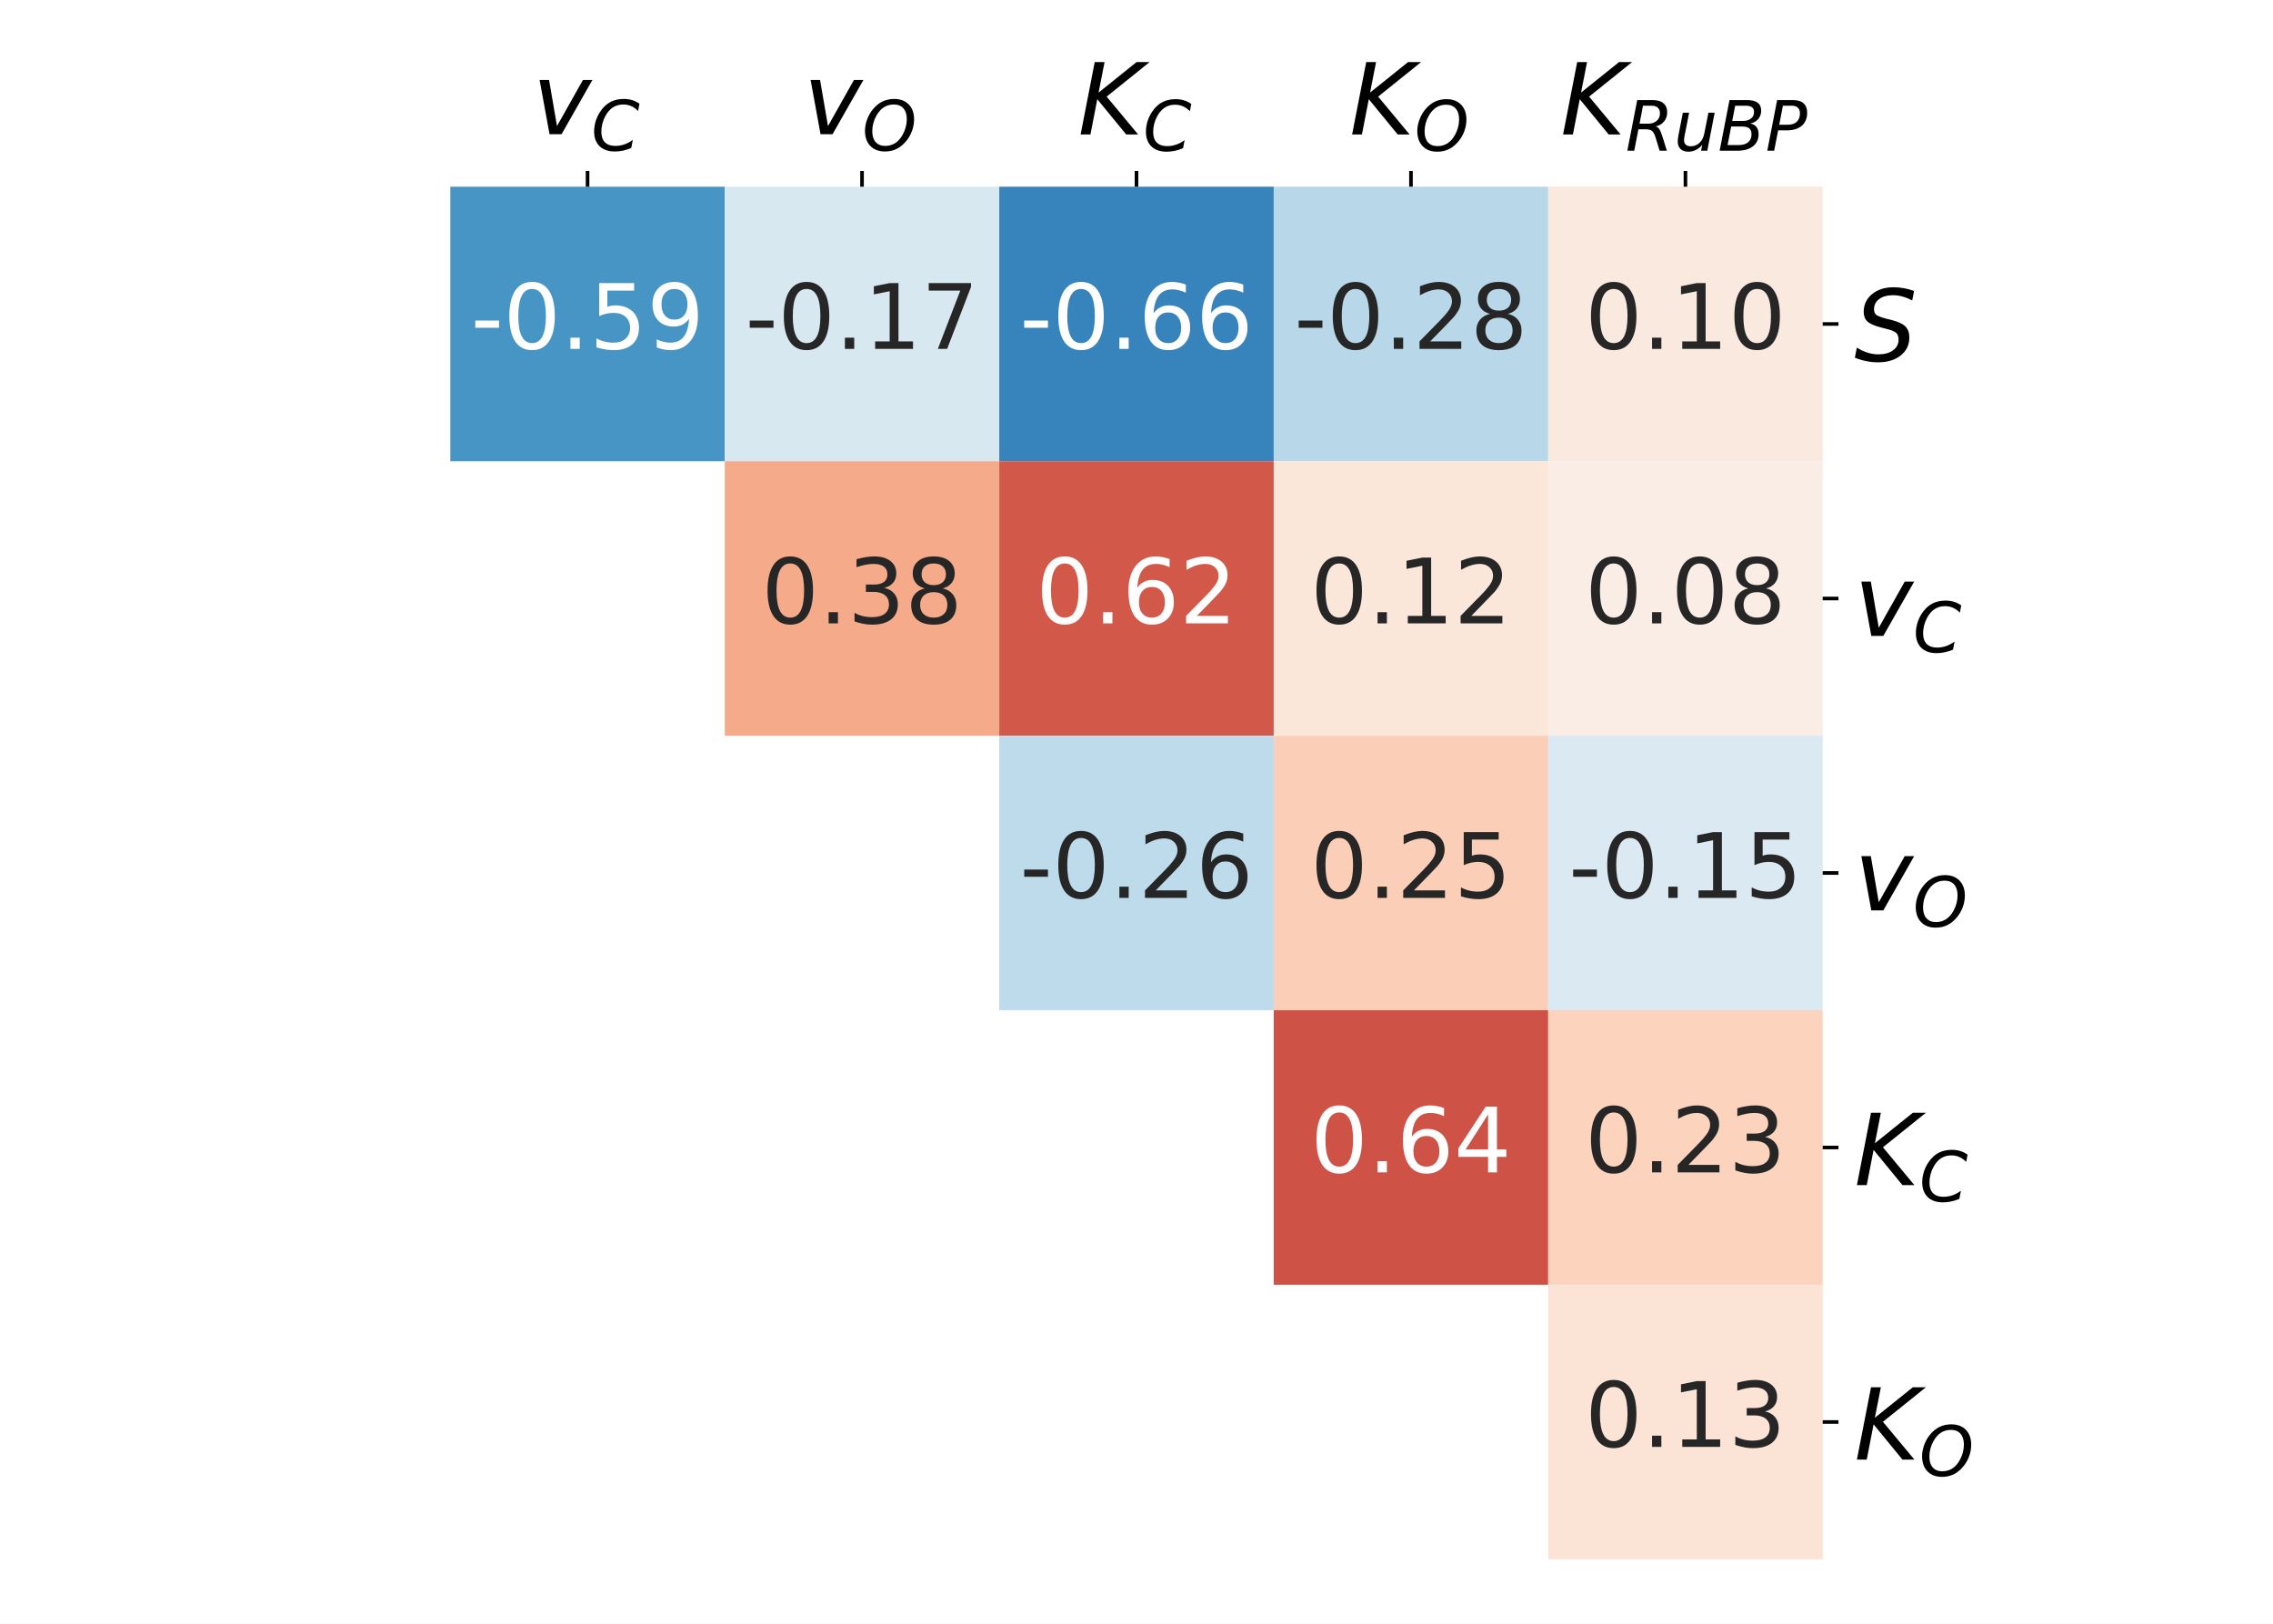
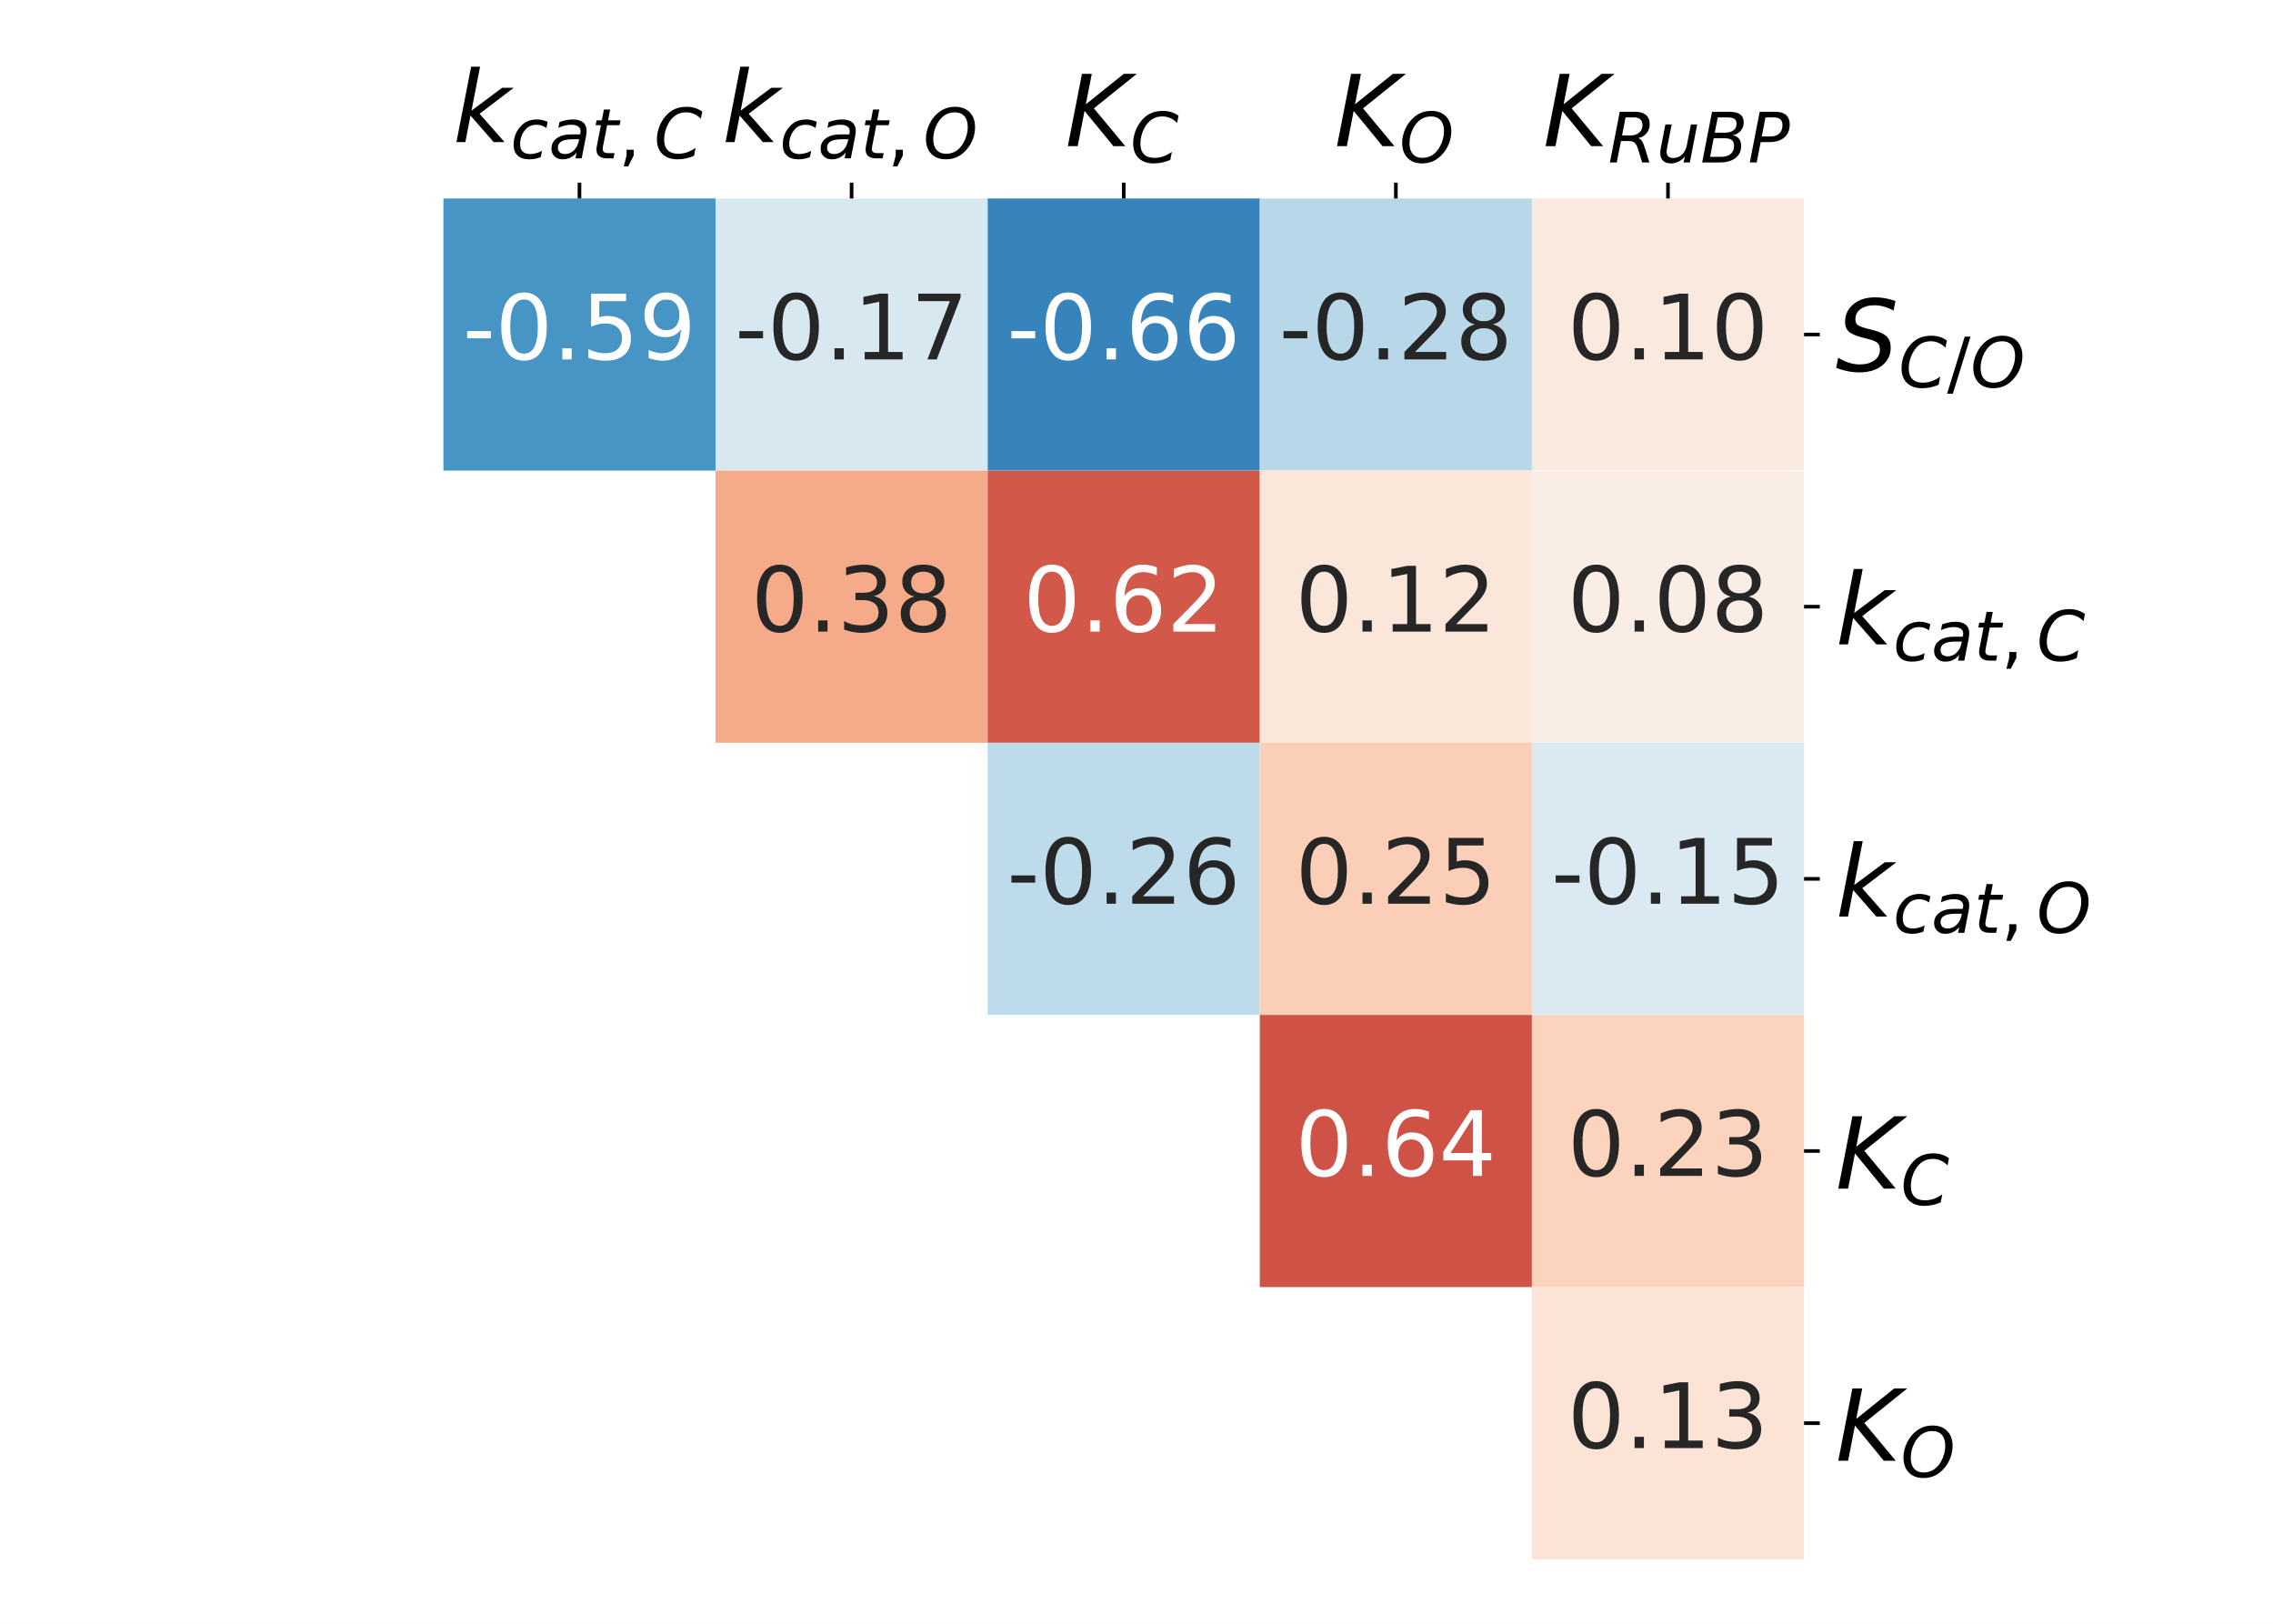
<svg xmlns="http://www.w3.org/2000/svg" xmlns:xlink="http://www.w3.org/1999/xlink" height="360pt" version="1.1" viewBox="0 0 504 360" width="504pt">
  <defs>
    <style type="text/css">
*{stroke-linecap:butt;stroke-linejoin:round;}
  </style>
  </defs>
  <g id="figure_1">
    <g id="patch_1">
      <path d="M 0 360  L 504 360  L 504 0  L 0 0  z " style="fill:#ffffff;" />
    </g>
    <g id="axes_1">
      <g id="patch_2">
-         <path d="M 99.85 345.7  L 404.15 345.7  L 404.15 41.4  L 99.85 41.4  z " style="fill:#ffffff;" />
+         <path d="M 98.319 345.7  L 400.019 345.7  L 400.019 44  L 98.319 44  z " style="fill:#ffffff;" />
      </g>
      <g id="QuadMesh_1">
-         <path clip-path="url(#p24f3925b82)" d="M 99.85 41.4  L 160.71 41.4  L 160.71 102.26  L 99.85 102.26  L 99.85 41.4  " style="fill:#4695c4;" />
-         <path clip-path="url(#p24f3925b82)" d="M 160.71 41.4  L 221.57 41.4  L 221.57 102.26  L 160.71 102.26  L 160.71 41.4  " style="fill:#d7e8f1;" />
-         <path clip-path="url(#p24f3925b82)" d="M 221.57 41.4  L 282.43 41.4  L 282.43 102.26  L 221.57 102.26  L 221.57 41.4  " style="fill:#3783bb;" />
-         <path clip-path="url(#p24f3925b82)" d="M 282.43 41.4  L 343.29 41.4  L 343.29 102.26  L 282.43 102.26  L 282.43 41.4  " style="fill:#b8d8e9;" />
-         <path clip-path="url(#p24f3925b82)" d="M 343.29 41.4  L 404.15 41.4  L 404.15 102.26  L 343.29 102.26  L 343.29 41.4  " style="fill:#fae9df;" />
-         <path clip-path="url(#p24f3925b82)" d="M 99.85 102.26  L 160.71 102.26  L 160.71 163.12  L 99.85 163.12  L 99.85 102.26  " style="fill:none;" />
-         <path clip-path="url(#p24f3925b82)" d="M 160.71 102.26  L 221.57 102.26  L 221.57 163.12  L 160.71 163.12  L 160.71 102.26  " style="fill:#f5aa89;" />
-         <path clip-path="url(#p24f3925b82)" d="M 221.57 102.26  L 282.43 102.26  L 282.43 163.12  L 221.57 163.12  L 221.57 102.26  " style="fill:#d25849;" />
-         <path clip-path="url(#p24f3925b82)" d="M 282.43 102.26  L 343.29 102.26  L 343.29 163.12  L 282.43 163.12  L 282.43 102.26  " style="fill:#fbe6da;" />
-         <path clip-path="url(#p24f3925b82)" d="M 343.29 102.26  L 404.15 102.26  L 404.15 163.12  L 343.29 163.12  L 343.29 102.26  " style="fill:#f9ede5;" />
-         <path clip-path="url(#p24f3925b82)" d="M 99.85 163.12  L 160.71 163.12  L 160.71 223.98  L 99.85 223.98  L 99.85 163.12  " style="fill:none;" />
-         <path clip-path="url(#p24f3925b82)" d="M 160.71 163.12  L 221.57 163.12  L 221.57 223.98  L 160.71 223.98  L 160.71 163.12  " style="fill:none;" />
-         <path clip-path="url(#p24f3925b82)" d="M 221.57 163.12  L 282.43 163.12  L 282.43 223.98  L 221.57 223.98  L 221.57 163.12  " style="fill:#bddbea;" />
-         <path clip-path="url(#p24f3925b82)" d="M 282.43 163.12  L 343.29 163.12  L 343.29 223.98  L 282.43 223.98  L 282.43 163.12  " style="fill:#fbceb7;" />
-         <path clip-path="url(#p24f3925b82)" d="M 343.29 163.12  L 404.15 163.12  L 404.15 223.98  L 343.29 223.98  L 343.29 163.12  " style="fill:#dae9f2;" />
-         <path clip-path="url(#p24f3925b82)" d="M 99.85 223.98  L 160.71 223.98  L 160.71 284.84  L 99.85 284.84  L 99.85 223.98  " style="fill:none;" />
-         <path clip-path="url(#p24f3925b82)" d="M 160.71 223.98  L 221.57 223.98  L 221.57 284.84  L 160.71 284.84  L 160.71 223.98  " style="fill:none;" />
-         <path clip-path="url(#p24f3925b82)" d="M 221.57 223.98  L 282.43 223.98  L 282.43 284.84  L 221.57 284.84  L 221.57 223.98  " style="fill:none;" />
-         <path clip-path="url(#p24f3925b82)" d="M 282.43 223.98  L 343.29 223.98  L 343.29 284.84  L 282.43 284.84  L 282.43 223.98  " style="fill:#cf5246;" />
-         <path clip-path="url(#p24f3925b82)" d="M 343.29 223.98  L 404.15 223.98  L 404.15 284.84  L 343.29 284.84  L 343.29 223.98  " style="fill:#fcd3bc;" />
-         <path clip-path="url(#p24f3925b82)" d="M 99.85 284.84  L 160.71 284.84  L 160.71 345.7  L 99.85 345.7  L 99.85 284.84  " style="fill:none;" />
-         <path clip-path="url(#p24f3925b82)" d="M 160.71 284.84  L 221.57 284.84  L 221.57 345.7  L 160.71 345.7  L 160.71 284.84  " style="fill:none;" />
-         <path clip-path="url(#p24f3925b82)" d="M 221.57 284.84  L 282.43 284.84  L 282.43 345.7  L 221.57 345.7  L 221.57 284.84  " style="fill:none;" />
-         <path clip-path="url(#p24f3925b82)" d="M 282.43 284.84  L 343.29 284.84  L 343.29 345.7  L 282.43 345.7  L 282.43 284.84  " style="fill:none;" />
-         <path clip-path="url(#p24f3925b82)" d="M 343.29 284.84  L 404.15 284.84  L 404.15 345.7  L 343.29 345.7  L 343.29 284.84  " style="fill:#fbe4d6;" />
+         <path clip-path="url(#pfd638d1e6e)" d="M 98.319 44  L 158.659 44  L 158.659 104.34  L 98.319 104.34  L 98.319 44  " style="fill:#4695c4;" />
+         <path clip-path="url(#pfd638d1e6e)" d="M 158.659 44  L 218.999 44  L 218.999 104.34  L 158.659 104.34  L 158.659 44  " style="fill:#d7e8f1;" />
+         <path clip-path="url(#pfd638d1e6e)" d="M 218.999 44  L 279.339 44  L 279.339 104.34  L 218.999 104.34  L 218.999 44  " style="fill:#3783bb;" />
+         <path clip-path="url(#pfd638d1e6e)" d="M 279.339 44  L 339.679 44  L 339.679 104.34  L 279.339 104.34  L 279.339 44  " style="fill:#b8d8e9;" />
+         <path clip-path="url(#pfd638d1e6e)" d="M 339.679 44  L 400.019 44  L 400.019 104.34  L 339.679 104.34  L 339.679 44  " style="fill:#fae9df;" />
+         <path clip-path="url(#pfd638d1e6e)" d="M 98.319 104.34  L 158.659 104.34  L 158.659 164.68  L 98.319 164.68  L 98.319 104.34  " style="fill:none;" />
+         <path clip-path="url(#pfd638d1e6e)" d="M 158.659 104.34  L 218.999 104.34  L 218.999 164.68  L 158.659 164.68  L 158.659 104.34  " style="fill:#f5aa89;" />
+         <path clip-path="url(#pfd638d1e6e)" d="M 218.999 104.34  L 279.339 104.34  L 279.339 164.68  L 218.999 164.68  L 218.999 104.34  " style="fill:#d25849;" />
+         <path clip-path="url(#pfd638d1e6e)" d="M 279.339 104.34  L 339.679 104.34  L 339.679 164.68  L 279.339 164.68  L 279.339 104.34  " style="fill:#fbe6da;" />
+         <path clip-path="url(#pfd638d1e6e)" d="M 339.679 104.34  L 400.019 104.34  L 400.019 164.68  L 339.679 164.68  L 339.679 104.34  " style="fill:#f9ede5;" />
+         <path clip-path="url(#pfd638d1e6e)" d="M 98.319 164.68  L 158.659 164.68  L 158.659 225.02  L 98.319 225.02  L 98.319 164.68  " style="fill:none;" />
+         <path clip-path="url(#pfd638d1e6e)" d="M 158.659 164.68  L 218.999 164.68  L 218.999 225.02  L 158.659 225.02  L 158.659 164.68  " style="fill:none;" />
+         <path clip-path="url(#pfd638d1e6e)" d="M 218.999 164.68  L 279.339 164.68  L 279.339 225.02  L 218.999 225.02  L 218.999 164.68  " style="fill:#bddbea;" />
+         <path clip-path="url(#pfd638d1e6e)" d="M 279.339 164.68  L 339.679 164.68  L 339.679 225.02  L 279.339 225.02  L 279.339 164.68  " style="fill:#fbceb7;" />
+         <path clip-path="url(#pfd638d1e6e)" d="M 339.679 164.68  L 400.019 164.68  L 400.019 225.02  L 339.679 225.02  L 339.679 164.68  " style="fill:#dae9f2;" />
+         <path clip-path="url(#pfd638d1e6e)" d="M 98.319 225.02  L 158.659 225.02  L 158.659 285.36  L 98.319 285.36  L 98.319 225.02  " style="fill:none;" />
+         <path clip-path="url(#pfd638d1e6e)" d="M 158.659 225.02  L 218.999 225.02  L 218.999 285.36  L 158.659 285.36  L 158.659 225.02  " style="fill:none;" />
+         <path clip-path="url(#pfd638d1e6e)" d="M 218.999 225.02  L 279.339 225.02  L 279.339 285.36  L 218.999 285.36  L 218.999 225.02  " style="fill:none;" />
+         <path clip-path="url(#pfd638d1e6e)" d="M 279.339 225.02  L 339.679 225.02  L 339.679 285.36  L 279.339 285.36  L 279.339 225.02  " style="fill:#cf5246;" />
+         <path clip-path="url(#pfd638d1e6e)" d="M 339.679 225.02  L 400.019 225.02  L 400.019 285.36  L 339.679 285.36  L 339.679 225.02  " style="fill:#fcd3bc;" />
+         <path clip-path="url(#pfd638d1e6e)" d="M 98.319 285.36  L 158.659 285.36  L 158.659 345.7  L 98.319 345.7  L 98.319 285.36  " style="fill:none;" />
+         <path clip-path="url(#pfd638d1e6e)" d="M 158.659 285.36  L 218.999 285.36  L 218.999 345.7  L 158.659 345.7  L 158.659 285.36  " style="fill:none;" />
+         <path clip-path="url(#pfd638d1e6e)" d="M 218.999 285.36  L 279.339 285.36  L 279.339 345.7  L 218.999 345.7  L 218.999 285.36  " style="fill:none;" />
+         <path clip-path="url(#pfd638d1e6e)" d="M 279.339 285.36  L 339.679 285.36  L 339.679 345.7  L 279.339 345.7  L 279.339 285.36  " style="fill:none;" />
+         <path clip-path="url(#pfd638d1e6e)" d="M 339.679 285.36  L 400.019 285.36  L 400.019 345.7  L 339.679 345.7  L 339.679 285.36  " style="fill:#fbe4d6;" />
      </g>
      <g id="matplotlib.axis_1">
        <g id="xtick_1">
          <g id="line2d_1">
            <defs>
-               <path d="M 0 0  L 0 -3.5  " id="mec71450790" style="stroke:#000000;stroke-width:0.8;" />
-             </defs>
-             <g>
-               <use style="stroke:#000000;stroke-width:0.8;" x="130.28" xlink:href="#mec71450790" y="41.4" />
+               <path d="M 0 0  L 0 -3.5  " id="m52f8e747b7" style="stroke:#000000;stroke-width:0.8;" />
+             </defs>
+             <g>
+               <use style="stroke:#000000;stroke-width:0.8;" x="128.489" xlink:href="#m52f8e747b7" y="44" />
            </g>
          </g>
          <g id="text_1">
            <defs>
-               <path d="M 7.172 54.688  L 16.703 54.688  L 24.703 8.203  L 50.875 54.688  L 60.406 54.688  L 29.297 0  L 17.188 0  z " id="DejaVuSans-Oblique-76" />
+               <path d="M 18.312 75.984  L 27.297 75.984  L 18.703 31.688  L 49.516 54.688  L 61.188 54.688  L 26.812 28.516  L 51.906 0  L 41.016 0  L 17.672 26.703  L 12.5 0  L 3.516 0  z " id="DejaVuSans-Oblique-6b" />
+               <path d="M 53.609 52.594  L 51.812 43.703  Q 48.578 46.047 44.938 47.219  Q 41.312 48.391 37.406 48.391  Q 33.109 48.391 29.219 46.875  Q 25.344 45.359 22.703 42.578  Q 18.5 38.328 16.203 32.609  Q 13.922 26.906 13.922 20.797  Q 13.922 13.422 17.609 9.812  Q 21.297 6.203 28.812 6.203  Q 32.516 6.203 36.688 7.328  Q 40.875 8.453 45.406 10.688  L 43.703 1.812  Q 39.797 0.203 35.672 -0.609  Q 31.547 -1.422 27.203 -1.422  Q 16.312 -1.422 10.453 4.016  Q 4.594 9.469 4.594 19.578  Q 4.594 28.078 7.641 35.234  Q 10.688 42.391 16.703 48.094  Q 20.797 52 26.312 54  Q 31.844 56 38.375 56  Q 42.188 56 45.938 55.141  Q 49.703 54.297 53.609 52.594  z " id="DejaVuSans-Oblique-63" />
+               <path d="M 53.719 31.203  L 47.609 0  L 38.625 0  L 40.281 8.297  Q 36.328 3.422 31.266 1  Q 26.219 -1.422 20.016 -1.422  Q 13.031 -1.422 8.562 2.844  Q 4.109 7.125 4.109 13.812  Q 4.109 23.391 11.75 28.953  Q 19.391 34.516 32.812 34.516  L 45.312 34.516  L 45.797 36.922  Q 45.906 37.312 45.953 37.766  Q 46 38.234 46 39.203  Q 46 43.562 42.453 45.969  Q 38.922 48.391 32.516 48.391  Q 28.125 48.391 23.5 47.266  Q 18.891 46.141 14.016 43.891  L 15.578 52.203  Q 20.656 54.109 25.516 55.047  Q 30.375 56 34.906 56  Q 44.578 56 49.625 51.797  Q 54.688 47.609 54.688 39.594  Q 54.688 37.984 54.438 35.812  Q 54.203 33.641 53.719 31.203  z M 44 27.484  L 35.016 27.484  Q 23.969 27.484 18.672 24.531  Q 13.375 21.578 13.375 15.375  Q 13.375 11.078 16.078 8.641  Q 18.797 6.203 23.578 6.203  Q 30.906 6.203 36.375 11.453  Q 41.844 16.703 43.609 25.484  z " id="DejaVuSans-Oblique-61" />
+               <path d="M 42.281 54.688  L 40.922 47.703  L 23 47.703  L 17.188 18.016  Q 16.891 16.359 16.75 15.234  Q 16.609 14.109 16.609 13.484  Q 16.609 10.359 18.484 8.938  Q 20.359 7.516 24.516 7.516  L 33.594 7.516  L 32.078 0  L 23.484 0  Q 15.484 0 11.547 3.125  Q 7.625 6.25 7.625 12.594  Q 7.625 13.719 7.766 15.062  Q 7.906 16.406 8.203 18.016  L 14.016 47.703  L 6.391 47.703  L 7.812 54.688  L 15.281 54.688  L 18.312 70.219  L 27.297 70.219  L 24.312 54.688  z " id="DejaVuSans-Oblique-74" />
+               <path d="M 11.719 12.406  L 22.016 12.406  L 22.016 4  L 14.016 -11.625  L 7.719 -11.625  L 11.719 4  z " id="DejaVuSans-2c" />
              <path d="M 69.484 67.281  L 67.484 56.891  Q 62.797 61.625 57.547 63.922  Q 52.297 66.219 46.188 66.219  Q 37.844 66.219 31.516 62.203  Q 25.203 58.203 20.609 50  Q 17.672 44.734 16.125 38.844  Q 14.594 32.953 14.594 27  Q 14.594 17.047 19.75 11.812  Q 24.906 6.594 34.719 6.594  Q 41.5 6.594 47.75 8.766  Q 54 10.938 59.906 15.281  L 57.625 3.609  Q 51.812 1.125 45.875 -0.141  Q 39.938 -1.422 33.984 -1.422  Q 19.969 -1.422 12.078 6.188  Q 4.203 13.812 4.203 27.391  Q 4.203 36.078 7.203 44.469  Q 10.203 52.875 15.828 59.812  Q 21.781 67.188 29.422 70.703  Q 37.062 74.219 47.219 74.219  Q 53.469 74.219 59.062 72.484  Q 64.656 70.75 69.484 67.281  z " id="DejaVuSans-Oblique-43" />
            </defs>
-             <g transform="translate(118.07 29.82469)scale(0.22 -0.22)">
-               <use transform="translate(0 0.3125)" xlink:href="#DejaVuSans-Oblique-76" />
-               <use transform="translate(59.17969 -16.09375)scale(0.7)" xlink:href="#DejaVuSans-Oblique-43" />
+             <g transform="translate(100.4388 31.5)scale(0.22 -0.22)">
+               <use transform="translate(0 0.015625)" xlink:href="#DejaVuSans-Oblique-6b" />
+               <use transform="translate(57.91016 -16.39062)scale(0.7)" xlink:href="#DejaVuSans-Oblique-63" />
+               <use transform="translate(96.39648 -16.39062)scale(0.7)" xlink:href="#DejaVuSans-Oblique-61" />
+               <use transform="translate(139.292 -16.39062)scale(0.7)" xlink:href="#DejaVuSans-Oblique-74" />
+               <use transform="translate(166.7383 -16.39062)scale(0.7)" xlink:href="#DejaVuSans-2c" />
+               <use transform="translate(202.627 -16.39062)scale(0.7)" xlink:href="#DejaVuSans-Oblique-43" />
            </g>
          </g>
        </g>
        <g id="xtick_2">
          <g id="line2d_2">
            <g>
-               <use style="stroke:#000000;stroke-width:0.8;" x="191.14" xlink:href="#mec71450790" y="41.4" />
+               <use style="stroke:#000000;stroke-width:0.8;" x="188.829" xlink:href="#m52f8e747b7" y="44" />
            </g>
          </g>
          <g id="text_2">
            <defs>
              <path d="M 45.609 66.219  Q 37.5 66.219 31.297 62.281  Q 25.094 58.344 20.516 50.297  Q 17.578 45.172 16.031 39.406  Q 14.5 33.641 14.5 27.781  Q 14.5 17.625 19.359 12.109  Q 24.219 6.594 33.109 6.594  Q 41.109 6.594 47.375 10.562  Q 53.656 14.547 58.109 22.406  Q 61.078 27.688 62.641 33.469  Q 64.203 39.266 64.203 45.016  Q 64.203 55.125 59.312 60.672  Q 54.438 66.219 45.609 66.219  z M 32.812 -1.422  Q 19.391 -1.422 11.688 6.531  Q 4 14.5 4 28.328  Q 4 36.234 7 44.484  Q 10.016 52.734 15.281 59.188  Q 21.484 66.75 29.094 70.484  Q 36.719 74.219 45.906 74.219  Q 59.281 74.219 66.984 66.328  Q 74.703 58.453 74.703 44.828  Q 74.703 36.422 71.766 28.312  Q 68.844 20.219 63.375 13.625  Q 57.125 6 49.578 2.281  Q 42.047 -1.422 32.812 -1.422  z " id="DejaVuSans-Oblique-4f" />
            </defs>
-             <g transform="translate(178.16 29.82469)scale(0.22 -0.22)">
-               <use transform="translate(0 0.3125)" xlink:href="#DejaVuSans-Oblique-76" />
-               <use transform="translate(59.17969 -16.09375)scale(0.7)" xlink:href="#DejaVuSans-Oblique-4f" />
+             <g transform="translate(160.1188 31.5)scale(0.22 -0.22)">
+               <use transform="translate(0 0.015625)" xlink:href="#DejaVuSans-Oblique-6b" />
+               <use transform="translate(57.91016 -16.39062)scale(0.7)" xlink:href="#DejaVuSans-Oblique-63" />
+               <use transform="translate(96.39648 -16.39062)scale(0.7)" xlink:href="#DejaVuSans-Oblique-61" />
+               <use transform="translate(139.292 -16.39062)scale(0.7)" xlink:href="#DejaVuSans-Oblique-74" />
+               <use transform="translate(166.7383 -16.39062)scale(0.7)" xlink:href="#DejaVuSans-2c" />
+               <use transform="translate(202.627 -16.39062)scale(0.7)" xlink:href="#DejaVuSans-Oblique-4f" />
            </g>
          </g>
        </g>
        <g id="xtick_3">
          <g id="line2d_3">
            <g>
-               <use style="stroke:#000000;stroke-width:0.8;" x="252" xlink:href="#mec71450790" y="41.4" />
+               <use style="stroke:#000000;stroke-width:0.8;" x="249.169" xlink:href="#m52f8e747b7" y="44" />
            </g>
          </g>
          <g id="text_3">
            <defs>
              <path d="M 16.891 72.906  L 26.812 72.906  L 20.797 42.188  L 59.078 72.906  L 72.219 72.906  L 28.906 38.094  L 60.594 0  L 48.578 0  L 19.484 35.5  L 12.594 0  L 2.688 0  z " id="DejaVuSans-Oblique-4b" />
            </defs>
-             <g transform="translate(239.02 29.82469)scale(0.22 -0.22)">
+             <g transform="translate(236.1888 32.42469)scale(0.22 -0.22)">
              <use transform="translate(0 0.09375)" xlink:href="#DejaVuSans-Oblique-4b" />
              <use transform="translate(65.57617 -16.3125)scale(0.7)" xlink:href="#DejaVuSans-Oblique-43" />
            </g>
          </g>
        </g>
        <g id="xtick_4">
          <g id="line2d_4">
            <g>
-               <use style="stroke:#000000;stroke-width:0.8;" x="312.86" xlink:href="#mec71450790" y="41.4" />
+               <use style="stroke:#000000;stroke-width:0.8;" x="309.509" xlink:href="#m52f8e747b7" y="44" />
            </g>
          </g>
          <g id="text_4">
-             <g transform="translate(299.22 29.82469)scale(0.22 -0.22)">
+             <g transform="translate(295.8688 32.42469)scale(0.22 -0.22)">
              <use transform="translate(0 0.09375)" xlink:href="#DejaVuSans-Oblique-4b" />
              <use transform="translate(65.57617 -16.3125)scale(0.7)" xlink:href="#DejaVuSans-Oblique-4f" />
            </g>
          </g>
        </g>
        <g id="xtick_5">
          <g id="line2d_5">
            <g>
-               <use style="stroke:#000000;stroke-width:0.8;" x="373.72" xlink:href="#mec71450790" y="41.4" />
+               <use style="stroke:#000000;stroke-width:0.8;" x="369.849" xlink:href="#m52f8e747b7" y="44" />
            </g>
          </g>
          <g id="text_5">
            <defs>
              <path d="M 25.203 64.797  L 20.219 38.922  L 32.906 38.922  Q 40.375 38.922 44.984 43.047  Q 49.609 47.172 49.609 53.812  Q 49.609 59.125 46.5 61.953  Q 43.406 64.797 37.594 64.797  z M 43.312 35.016  Q 46.438 34.281 48.516 31.391  Q 50.594 28.516 53.328 19.922  L 59.516 0  L 49.125 0  L 43.406 18.703  Q 41.219 25.922 38.328 28.359  Q 35.453 30.812 29.5 30.812  L 18.609 30.812  L 12.594 0  L 2.688 0  L 16.891 72.906  L 39.109 72.906  Q 49.219 72.906 54.609 68.328  Q 60.016 63.766 60.016 55.172  Q 60.016 47.562 55.422 41.984  Q 50.828 36.422 43.312 35.016  z " id="DejaVuSans-Oblique-52" />
              <path d="M 6.688 21.688  L 13.094 54.688  L 22.125 54.688  L 15.719 22.016  Q 15.234 19.625 15.016 17.922  Q 14.797 16.219 14.797 15.094  Q 14.797 10.938 17.328 8.656  Q 19.875 6.391 24.516 6.391  Q 31.734 6.391 37 11.266  Q 42.281 16.156 43.891 24.422  L 49.906 54.688  L 58.891 54.688  L 48.297 0  L 39.312 0  L 41.109 8.594  Q 37.312 3.812 32.062 1.188  Q 26.812 -1.422 20.906 -1.422  Q 13.719 -1.422 9.719 2.516  Q 5.719 6.453 5.719 13.484  Q 5.719 14.938 5.953 17.141  Q 6.203 19.344 6.688 21.688  z " id="DejaVuSans-Oblique-75" />
              <path d="M 16.891 72.906  L 42.094 72.906  Q 52.344 72.906 57.422 69.094  Q 62.5 65.281 62.5 57.625  Q 62.5 50.594 58.125 45.484  Q 53.766 40.375 46.688 39.312  Q 52.734 37.938 55.766 34.078  Q 58.797 30.219 58.797 23.781  Q 58.797 12.797 50.656 6.391  Q 42.531 0 28.422 0  L 2.688 0  z M 19.281 34.812  L 14.109 8.109  L 29.984 8.109  Q 38.922 8.109 43.75 12.203  Q 48.578 16.312 48.578 23.781  Q 48.578 29.547 45.375 32.172  Q 42.188 34.812 35.109 34.812  z M 25.094 64.797  L 20.797 42.828  L 35.5 42.828  Q 43.359 42.828 47.781 46.234  Q 52.203 49.656 52.203 55.719  Q 52.203 60.453 49.219 62.625  Q 46.234 64.797 39.703 64.797  z " id="DejaVuSans-Oblique-42" />
              <path d="M 16.891 72.906  L 39.703 72.906  Q 49.656 72.906 54.875 68.266  Q 60.109 63.625 60.109 54.688  Q 60.109 42.672 52.391 35.984  Q 44.672 29.297 30.719 29.297  L 18.312 29.297  L 12.594 0  L 2.688 0  z M 25.203 64.797  L 19.922 37.406  L 32.328 37.406  Q 40.719 37.406 45.203 41.703  Q 49.703 46 49.703 54  Q 49.703 59.125 46.656 61.953  Q 43.609 64.797 38.094 64.797  z " id="DejaVuSans-Oblique-50" />
            </defs>
-             <g transform="translate(346 29.82469)scale(0.22 -0.22)">
+             <g transform="translate(342.1288 32.42469)scale(0.22 -0.22)">
              <use transform="translate(0 0.09375)" xlink:href="#DejaVuSans-Oblique-4b" />
              <use transform="translate(65.57617 -16.3125)scale(0.7)" xlink:href="#DejaVuSans-Oblique-52" />
              <use transform="translate(114.2139 -16.3125)scale(0.7)" xlink:href="#DejaVuSans-Oblique-75" />
              <use transform="translate(158.5791 -16.3125)scale(0.7)" xlink:href="#DejaVuSans-Oblique-42" />
              <use transform="translate(206.6016 -16.3125)scale(0.7)" xlink:href="#DejaVuSans-Oblique-50" />
            </g>
          </g>
        </g>
      </g>
      <g id="matplotlib.axis_2">
        <g id="ytick_1">
          <g id="line2d_6">
            <defs>
-               <path d="M 0 0  L 3.5 0  " id="ma6acbb2c06" style="stroke:#000000;stroke-width:0.8;" />
-             </defs>
-             <g>
-               <use style="stroke:#000000;stroke-width:0.8;" x="404.15" xlink:href="#ma6acbb2c06" y="71.83" />
+               <path d="M 0 0  L 3.5 0  " id="m36fd13c6ee" style="stroke:#000000;stroke-width:0.8;" />
+             </defs>
+             <g>
+               <use style="stroke:#000000;stroke-width:0.8;" x="400.019" xlink:href="#m36fd13c6ee" y="74.17" />
            </g>
          </g>
          <g id="text_6">
            <defs>
              <path d="M 60.297 70.516  L 58.406 60.891  Q 53.469 63.531 48.609 64.875  Q 43.75 66.219 39.203 66.219  Q 30.375 66.219 25.141 62.359  Q 19.922 58.5 19.922 52.094  Q 19.922 48.578 21.844 46.703  Q 23.781 44.828 31.781 42.672  L 37.703 41.219  Q 47.703 38.625 51.609 34.641  Q 55.516 30.672 55.516 23.484  Q 55.516 12.453 46.844 5.516  Q 38.188 -1.422 24.031 -1.422  Q 18.219 -1.422 12.359 -0.266  Q 6.5 0.875 0.594 3.219  L 2.594 13.375  Q 8.016 10.016 13.453 8.297  Q 18.891 6.594 24.312 6.594  Q 33.547 6.594 39.109 10.688  Q 44.672 14.797 44.672 21.391  Q 44.672 25.781 42.453 28.047  Q 40.234 30.328 32.906 32.172  L 27 33.688  Q 16.891 36.328 13.203 39.766  Q 9.516 43.219 9.516 49.422  Q 9.516 60.297 17.891 67.25  Q 26.266 74.219 39.703 74.219  Q 44.922 74.219 50.047 73.281  Q 55.172 72.359 60.297 70.516  z " id="DejaVuSans-Oblique-53" />
-             </defs>
-             <g transform="translate(411.15 80.18828)scale(0.22 -0.22)">
+               <path d="M 25.391 72.906  L 33.688 72.906  L 8.297 -9.281  L 0 -9.281  z " id="DejaVuSans-2f" />
+             </defs>
+             <g transform="translate(407.0188 82.42)scale(0.22 -0.22)">
              <use transform="translate(0 0.78125)" xlink:href="#DejaVuSans-Oblique-53" />
+               <use transform="translate(63.47656 -15.625)scale(0.7)" xlink:href="#DejaVuSans-Oblique-43" />
+               <use transform="translate(112.3535 -15.625)scale(0.7)" xlink:href="#DejaVuSans-2f" />
+               <use transform="translate(135.9375 -15.625)scale(0.7)" xlink:href="#DejaVuSans-Oblique-4f" />
            </g>
          </g>
        </g>
        <g id="ytick_2">
          <g id="line2d_7">
            <g>
-               <use style="stroke:#000000;stroke-width:0.8;" x="404.15" xlink:href="#ma6acbb2c06" y="132.69" />
+               <use style="stroke:#000000;stroke-width:0.8;" x="400.019" xlink:href="#m36fd13c6ee" y="134.51" />
            </g>
          </g>
          <g id="text_7">
-             <g transform="translate(411.15 141.0483)scale(0.22 -0.22)">
-               <use transform="translate(0 0.3125)" xlink:href="#DejaVuSans-Oblique-76" />
-               <use transform="translate(59.17969 -16.09375)scale(0.7)" xlink:href="#DejaVuSans-Oblique-43" />
+             <g transform="translate(407.0188 142.87)scale(0.22 -0.22)">
+               <use transform="translate(0 0.015625)" xlink:href="#DejaVuSans-Oblique-6b" />
+               <use transform="translate(57.91016 -16.39062)scale(0.7)" xlink:href="#DejaVuSans-Oblique-63" />
+               <use transform="translate(96.39648 -16.39062)scale(0.7)" xlink:href="#DejaVuSans-Oblique-61" />
+               <use transform="translate(139.292 -16.39062)scale(0.7)" xlink:href="#DejaVuSans-Oblique-74" />
+               <use transform="translate(166.7383 -16.39062)scale(0.7)" xlink:href="#DejaVuSans-2c" />
+               <use transform="translate(202.627 -16.39062)scale(0.7)" xlink:href="#DejaVuSans-Oblique-43" />
            </g>
          </g>
        </g>
        <g id="ytick_3">
          <g id="line2d_8">
            <g>
-               <use style="stroke:#000000;stroke-width:0.8;" x="404.15" xlink:href="#ma6acbb2c06" y="193.55" />
+               <use style="stroke:#000000;stroke-width:0.8;" x="400.019" xlink:href="#m36fd13c6ee" y="194.85" />
            </g>
          </g>
          <g id="text_8">
-             <g transform="translate(411.15 201.9083)scale(0.22 -0.22)">
-               <use transform="translate(0 0.3125)" xlink:href="#DejaVuSans-Oblique-76" />
-               <use transform="translate(59.17969 -16.09375)scale(0.7)" xlink:href="#DejaVuSans-Oblique-4f" />
+             <g transform="translate(407.0188 203.21)scale(0.22 -0.22)">
+               <use transform="translate(0 0.015625)" xlink:href="#DejaVuSans-Oblique-6b" />
+               <use transform="translate(57.91016 -16.39062)scale(0.7)" xlink:href="#DejaVuSans-Oblique-63" />
+               <use transform="translate(96.39648 -16.39062)scale(0.7)" xlink:href="#DejaVuSans-Oblique-61" />
+               <use transform="translate(139.292 -16.39062)scale(0.7)" xlink:href="#DejaVuSans-Oblique-74" />
+               <use transform="translate(166.7383 -16.39062)scale(0.7)" xlink:href="#DejaVuSans-2c" />
+               <use transform="translate(202.627 -16.39062)scale(0.7)" xlink:href="#DejaVuSans-Oblique-4f" />
            </g>
          </g>
        </g>
        <g id="ytick_4">
          <g id="line2d_9">
            <g>
-               <use style="stroke:#000000;stroke-width:0.8;" x="404.15" xlink:href="#ma6acbb2c06" y="254.41" />
+               <use style="stroke:#000000;stroke-width:0.8;" x="400.019" xlink:href="#m36fd13c6ee" y="255.19" />
            </g>
          </g>
          <g id="text_9">
-             <g transform="translate(411.15 262.7683)scale(0.22 -0.22)">
+             <g transform="translate(407.0188 263.5483)scale(0.22 -0.22)">
              <use transform="translate(0 0.09375)" xlink:href="#DejaVuSans-Oblique-4b" />
              <use transform="translate(65.57617 -16.3125)scale(0.7)" xlink:href="#DejaVuSans-Oblique-43" />
            </g>
          </g>
        </g>
        <g id="ytick_5">
          <g id="line2d_10">
            <g>
-               <use style="stroke:#000000;stroke-width:0.8;" x="404.15" xlink:href="#ma6acbb2c06" y="315.27" />
+               <use style="stroke:#000000;stroke-width:0.8;" x="400.019" xlink:href="#m36fd13c6ee" y="315.53" />
            </g>
          </g>
          <g id="text_10">
-             <g transform="translate(411.15 323.6283)scale(0.22 -0.22)">
+             <g transform="translate(407.0188 323.8883)scale(0.22 -0.22)">
              <use transform="translate(0 0.09375)" xlink:href="#DejaVuSans-Oblique-4b" />
              <use transform="translate(65.57617 -16.3125)scale(0.7)" xlink:href="#DejaVuSans-Oblique-4f" />
            </g>
          </g>
        </g>
      </g>
      <g id="text_11">
        <defs>
          <path d="M 4.891 31.391  L 31.203 31.391  L 31.203 23.391  L 4.891 23.391  z " id="DejaVuSans-2d" />
          <path d="M 31.781 66.406  Q 24.172 66.406 20.328 58.906  Q 16.5 51.422 16.5 36.375  Q 16.5 21.391 20.328 13.891  Q 24.172 6.391 31.781 6.391  Q 39.453 6.391 43.281 13.891  Q 47.125 21.391 47.125 36.375  Q 47.125 51.422 43.281 58.906  Q 39.453 66.406 31.781 66.406  z M 31.781 74.219  Q 44.047 74.219 50.516 64.516  Q 56.984 54.828 56.984 36.375  Q 56.984 17.969 50.516 8.266  Q 44.047 -1.422 31.781 -1.422  Q 19.531 -1.422 13.062 8.266  Q 6.594 17.969 6.594 36.375  Q 6.594 54.828 13.062 64.516  Q 19.531 74.219 31.781 74.219  z " id="DejaVuSans-30" />
          <path d="M 10.688 12.406  L 21 12.406  L 21 0  L 10.688 0  z " id="DejaVuSans-2e" />
          <path d="M 10.797 72.906  L 49.516 72.906  L 49.516 64.594  L 19.828 64.594  L 19.828 46.734  Q 21.969 47.469 24.109 47.828  Q 26.266 48.188 28.422 48.188  Q 40.625 48.188 47.75 41.5  Q 54.891 34.812 54.891 23.391  Q 54.891 11.625 47.562 5.094  Q 40.234 -1.422 26.906 -1.422  Q 22.312 -1.422 17.547 -0.641  Q 12.797 0.141 7.719 1.703  L 7.719 11.625  Q 12.109 9.234 16.797 8.062  Q 21.484 6.891 26.703 6.891  Q 35.156 6.891 40.078 11.328  Q 45.016 15.766 45.016 23.391  Q 45.016 31 40.078 35.438  Q 35.156 39.891 26.703 39.891  Q 22.75 39.891 18.812 39.016  Q 14.891 38.141 10.797 36.281  z " id="DejaVuSans-35" />
          <path d="M 10.984 1.516  L 10.984 10.5  Q 14.703 8.734 18.5 7.812  Q 22.312 6.891 25.984 6.891  Q 35.75 6.891 40.891 13.453  Q 46.047 20.016 46.781 33.406  Q 43.953 29.203 39.594 26.953  Q 35.25 24.703 29.984 24.703  Q 19.047 24.703 12.672 31.312  Q 6.297 37.938 6.297 49.422  Q 6.297 60.641 12.938 67.422  Q 19.578 74.219 30.609 74.219  Q 43.266 74.219 49.922 64.516  Q 56.594 54.828 56.594 36.375  Q 56.594 19.141 48.406 8.859  Q 40.234 -1.422 26.422 -1.422  Q 22.703 -1.422 18.891 -0.688  Q 15.094 0.047 10.984 1.516  z M 30.609 32.422  Q 37.25 32.422 41.125 36.953  Q 45.016 41.5 45.016 49.422  Q 45.016 57.281 41.125 61.844  Q 37.25 66.406 30.609 66.406  Q 23.969 66.406 20.094 61.844  Q 16.219 57.281 16.219 49.422  Q 16.219 41.5 20.094 36.953  Q 23.969 32.422 30.609 32.422  z " id="DejaVuSans-39" />
        </defs>
-         <g style="fill:#ffffff;" transform="translate(104.4066 77.34875)scale(0.2 -0.2)">
+         <g style="fill:#ffffff;" transform="translate(102.6154 79.68875)scale(0.2 -0.2)">
          <use xlink:href="#DejaVuSans-2d" />
          <use x="36.084" xlink:href="#DejaVuSans-30" />
          <use x="99.707" xlink:href="#DejaVuSans-2e" />
          <use x="131.494" xlink:href="#DejaVuSans-35" />
          <use x="195.117" xlink:href="#DejaVuSans-39" />
        </g>
      </g>
      <g id="text_12">
        <defs>
          <path d="M 12.406 8.297  L 28.516 8.297  L 28.516 63.922  L 10.984 60.406  L 10.984 69.391  L 28.422 72.906  L 38.281 72.906  L 38.281 8.297  L 54.391 8.297  L 54.391 0  L 12.406 0  z " id="DejaVuSans-31" />
          <path d="M 8.203 72.906  L 55.078 72.906  L 55.078 68.703  L 28.609 0  L 18.312 0  L 43.219 64.594  L 8.203 64.594  z " id="DejaVuSans-37" />
        </defs>
-         <g style="fill:#262626;" transform="translate(165.2666 77.34875)scale(0.2 -0.2)">
+         <g style="fill:#262626;" transform="translate(162.9554 79.68875)scale(0.2 -0.2)">
          <use xlink:href="#DejaVuSans-2d" />
          <use x="36.084" xlink:href="#DejaVuSans-30" />
          <use x="99.707" xlink:href="#DejaVuSans-2e" />
          <use x="131.494" xlink:href="#DejaVuSans-31" />
          <use x="195.117" xlink:href="#DejaVuSans-37" />
        </g>
      </g>
      <g id="text_13">
        <defs>
          <path d="M 33.016 40.375  Q 26.375 40.375 22.484 35.828  Q 18.609 31.297 18.609 23.391  Q 18.609 15.531 22.484 10.953  Q 26.375 6.391 33.016 6.391  Q 39.656 6.391 43.531 10.953  Q 47.406 15.531 47.406 23.391  Q 47.406 31.297 43.531 35.828  Q 39.656 40.375 33.016 40.375  z M 52.594 71.297  L 52.594 62.312  Q 48.875 64.062 45.094 64.984  Q 41.312 65.922 37.594 65.922  Q 27.828 65.922 22.672 59.328  Q 17.531 52.734 16.797 39.406  Q 19.672 43.656 24.016 45.922  Q 28.375 48.188 33.594 48.188  Q 44.578 48.188 50.953 41.516  Q 57.328 34.859 57.328 23.391  Q 57.328 12.156 50.688 5.359  Q 44.047 -1.422 33.016 -1.422  Q 20.359 -1.422 13.672 8.266  Q 6.984 17.969 6.984 36.375  Q 6.984 53.656 15.188 63.938  Q 23.391 74.219 37.203 74.219  Q 40.922 74.219 44.703 73.484  Q 48.484 72.75 52.594 71.297  z " id="DejaVuSans-36" />
        </defs>
-         <g style="fill:#ffffff;" transform="translate(226.1266 77.34875)scale(0.2 -0.2)">
+         <g style="fill:#ffffff;" transform="translate(223.2954 79.68875)scale(0.2 -0.2)">
          <use xlink:href="#DejaVuSans-2d" />
          <use x="36.084" xlink:href="#DejaVuSans-30" />
          <use x="99.707" xlink:href="#DejaVuSans-2e" />
          <use x="131.494" xlink:href="#DejaVuSans-36" />
          <use x="195.117" xlink:href="#DejaVuSans-36" />
        </g>
      </g>
      <g id="text_14">
        <defs>
          <path d="M 19.188 8.297  L 53.609 8.297  L 53.609 0  L 7.328 0  L 7.328 8.297  Q 12.938 14.109 22.625 23.891  Q 32.328 33.688 34.812 36.531  Q 39.547 41.844 41.422 45.531  Q 43.312 49.219 43.312 52.781  Q 43.312 58.594 39.234 62.25  Q 35.156 65.922 28.609 65.922  Q 23.969 65.922 18.812 64.312  Q 13.672 62.703 7.812 59.422  L 7.812 69.391  Q 13.766 71.781 18.938 73  Q 24.125 74.219 28.422 74.219  Q 39.75 74.219 46.484 68.547  Q 53.219 62.891 53.219 53.422  Q 53.219 48.922 51.531 44.891  Q 49.859 40.875 45.406 35.406  Q 44.188 33.984 37.641 27.219  Q 31.109 20.453 19.188 8.297  z " id="DejaVuSans-32" />
          <path d="M 31.781 34.625  Q 24.75 34.625 20.719 30.859  Q 16.703 27.094 16.703 20.516  Q 16.703 13.922 20.719 10.156  Q 24.75 6.391 31.781 6.391  Q 38.812 6.391 42.859 10.172  Q 46.922 13.969 46.922 20.516  Q 46.922 27.094 42.891 30.859  Q 38.875 34.625 31.781 34.625  z M 21.922 38.812  Q 15.578 40.375 12.031 44.719  Q 8.5 49.078 8.5 55.328  Q 8.5 64.062 14.719 69.141  Q 20.953 74.219 31.781 74.219  Q 42.672 74.219 48.875 69.141  Q 55.078 64.062 55.078 55.328  Q 55.078 49.078 51.531 44.719  Q 48 40.375 41.703 38.812  Q 48.828 37.156 52.797 32.312  Q 56.781 27.484 56.781 20.516  Q 56.781 9.906 50.312 4.234  Q 43.844 -1.422 31.781 -1.422  Q 19.734 -1.422 13.25 4.234  Q 6.781 9.906 6.781 20.516  Q 6.781 27.484 10.781 32.312  Q 14.797 37.156 21.922 38.812  z M 18.312 54.391  Q 18.312 48.734 21.844 45.562  Q 25.391 42.391 31.781 42.391  Q 38.141 42.391 41.719 45.562  Q 45.312 48.734 45.312 54.391  Q 45.312 60.062 41.719 63.234  Q 38.141 66.406 31.781 66.406  Q 25.391 66.406 21.844 63.234  Q 18.312 60.062 18.312 54.391  z " id="DejaVuSans-38" />
        </defs>
-         <g style="fill:#262626;" transform="translate(286.9866 77.34875)scale(0.2 -0.2)">
+         <g style="fill:#262626;" transform="translate(283.6354 79.68875)scale(0.2 -0.2)">
          <use xlink:href="#DejaVuSans-2d" />
          <use x="36.084" xlink:href="#DejaVuSans-30" />
          <use x="99.707" xlink:href="#DejaVuSans-2e" />
          <use x="131.494" xlink:href="#DejaVuSans-32" />
          <use x="195.117" xlink:href="#DejaVuSans-38" />
        </g>
      </g>
      <g id="text_15">
-         <g style="fill:#262626;" transform="translate(351.4544 77.34875)scale(0.2 -0.2)">
+         <g style="fill:#262626;" transform="translate(347.5832 79.68875)scale(0.2 -0.2)">
          <use xlink:href="#DejaVuSans-30" />
          <use x="63.623" xlink:href="#DejaVuSans-2e" />
          <use x="95.41" xlink:href="#DejaVuSans-31" />
          <use x="159.033" xlink:href="#DejaVuSans-30" />
        </g>
      </g>
      <g id="text_16">
        <defs>
          <path d="M 40.578 39.312  Q 47.656 37.797 51.625 33  Q 55.609 28.219 55.609 21.188  Q 55.609 10.406 48.188 4.484  Q 40.766 -1.422 27.094 -1.422  Q 22.516 -1.422 17.656 -0.516  Q 12.797 0.391 7.625 2.203  L 7.625 11.719  Q 11.719 9.328 16.594 8.109  Q 21.484 6.891 26.812 6.891  Q 36.078 6.891 40.938 10.547  Q 45.797 14.203 45.797 21.188  Q 45.797 27.641 41.281 31.266  Q 36.766 34.906 28.719 34.906  L 20.219 34.906  L 20.219 43.016  L 29.109 43.016  Q 36.375 43.016 40.234 45.922  Q 44.094 48.828 44.094 54.297  Q 44.094 59.906 40.109 62.906  Q 36.141 65.922 28.719 65.922  Q 24.656 65.922 20.016 65.031  Q 15.375 64.156 9.812 62.312  L 9.812 71.094  Q 15.438 72.656 20.344 73.438  Q 25.25 74.219 29.594 74.219  Q 40.828 74.219 47.359 69.109  Q 53.906 64.016 53.906 55.328  Q 53.906 49.266 50.438 45.094  Q 46.969 40.922 40.578 39.312  z " id="DejaVuSans-33" />
        </defs>
-         <g style="fill:#262626;" transform="translate(168.8744 138.2088)scale(0.2 -0.2)">
+         <g style="fill:#262626;" transform="translate(166.5632 140.0288)scale(0.2 -0.2)">
          <use xlink:href="#DejaVuSans-30" />
          <use x="63.623" xlink:href="#DejaVuSans-2e" />
          <use x="95.41" xlink:href="#DejaVuSans-33" />
          <use x="159.033" xlink:href="#DejaVuSans-38" />
        </g>
      </g>
      <g id="text_17">
-         <g style="fill:#ffffff;" transform="translate(229.7344 138.2088)scale(0.2 -0.2)">
+         <g style="fill:#ffffff;" transform="translate(226.9032 140.0288)scale(0.2 -0.2)">
          <use xlink:href="#DejaVuSans-30" />
          <use x="63.623" xlink:href="#DejaVuSans-2e" />
          <use x="95.41" xlink:href="#DejaVuSans-36" />
          <use x="159.033" xlink:href="#DejaVuSans-32" />
        </g>
      </g>
      <g id="text_18">
-         <g style="fill:#262626;" transform="translate(290.5944 138.2088)scale(0.2 -0.2)">
+         <g style="fill:#262626;" transform="translate(287.2432 140.0288)scale(0.2 -0.2)">
          <use xlink:href="#DejaVuSans-30" />
          <use x="63.623" xlink:href="#DejaVuSans-2e" />
          <use x="95.41" xlink:href="#DejaVuSans-31" />
          <use x="159.033" xlink:href="#DejaVuSans-32" />
        </g>
      </g>
      <g id="text_19">
-         <g style="fill:#262626;" transform="translate(351.4544 138.2088)scale(0.2 -0.2)">
+         <g style="fill:#262626;" transform="translate(347.5832 140.0288)scale(0.2 -0.2)">
          <use xlink:href="#DejaVuSans-30" />
          <use x="63.623" xlink:href="#DejaVuSans-2e" />
          <use x="95.41" xlink:href="#DejaVuSans-30" />
          <use x="159.033" xlink:href="#DejaVuSans-38" />
        </g>
      </g>
      <g id="text_20">
-         <g style="fill:#262626;" transform="translate(226.1266 199.0687)scale(0.2 -0.2)">
+         <g style="fill:#262626;" transform="translate(223.2954 200.3688)scale(0.2 -0.2)">
          <use xlink:href="#DejaVuSans-2d" />
          <use x="36.084" xlink:href="#DejaVuSans-30" />
          <use x="99.707" xlink:href="#DejaVuSans-2e" />
          <use x="131.494" xlink:href="#DejaVuSans-32" />
          <use x="195.117" xlink:href="#DejaVuSans-36" />
        </g>
      </g>
      <g id="text_21">
-         <g style="fill:#262626;" transform="translate(290.5944 199.0687)scale(0.2 -0.2)">
+         <g style="fill:#262626;" transform="translate(287.2432 200.3688)scale(0.2 -0.2)">
          <use xlink:href="#DejaVuSans-30" />
          <use x="63.623" xlink:href="#DejaVuSans-2e" />
          <use x="95.41" xlink:href="#DejaVuSans-32" />
          <use x="159.033" xlink:href="#DejaVuSans-35" />
        </g>
      </g>
      <g id="text_22">
-         <g style="fill:#262626;" transform="translate(347.8466 199.0687)scale(0.2 -0.2)">
+         <g style="fill:#262626;" transform="translate(343.9754 200.3688)scale(0.2 -0.2)">
          <use xlink:href="#DejaVuSans-2d" />
          <use x="36.084" xlink:href="#DejaVuSans-30" />
          <use x="99.707" xlink:href="#DejaVuSans-2e" />
          <use x="131.494" xlink:href="#DejaVuSans-31" />
          <use x="195.117" xlink:href="#DejaVuSans-35" />
        </g>
      </g>
      <g id="text_23">
        <defs>
          <path d="M 37.797 64.312  L 12.891 25.391  L 37.797 25.391  z M 35.203 72.906  L 47.609 72.906  L 47.609 25.391  L 58.016 25.391  L 58.016 17.188  L 47.609 17.188  L 47.609 0  L 37.797 0  L 37.797 17.188  L 4.891 17.188  L 4.891 26.703  z " id="DejaVuSans-34" />
        </defs>
-         <g style="fill:#ffffff;" transform="translate(290.5944 259.9287)scale(0.2 -0.2)">
+         <g style="fill:#ffffff;" transform="translate(287.2432 260.7088)scale(0.2 -0.2)">
          <use xlink:href="#DejaVuSans-30" />
          <use x="63.623" xlink:href="#DejaVuSans-2e" />
          <use x="95.41" xlink:href="#DejaVuSans-36" />
          <use x="159.033" xlink:href="#DejaVuSans-34" />
        </g>
      </g>
      <g id="text_24">
-         <g style="fill:#262626;" transform="translate(351.4544 259.9287)scale(0.2 -0.2)">
+         <g style="fill:#262626;" transform="translate(347.5832 260.7088)scale(0.2 -0.2)">
          <use xlink:href="#DejaVuSans-30" />
          <use x="63.623" xlink:href="#DejaVuSans-2e" />
          <use x="95.41" xlink:href="#DejaVuSans-32" />
          <use x="159.033" xlink:href="#DejaVuSans-33" />
        </g>
      </g>
      <g id="text_25">
-         <g style="fill:#262626;" transform="translate(351.4544 320.7887)scale(0.2 -0.2)">
+         <g style="fill:#262626;" transform="translate(347.5832 321.0487)scale(0.2 -0.2)">
          <use xlink:href="#DejaVuSans-30" />
          <use x="63.623" xlink:href="#DejaVuSans-2e" />
          <use x="95.41" xlink:href="#DejaVuSans-31" />
          <use x="159.033" xlink:href="#DejaVuSans-33" />
        </g>
      </g>
    </g>
  </g>
  <defs>
-     <clipPath id="p24f3925b82">
-       <rect height="304.3" width="304.3" x="99.85" y="41.4" />
+     <clipPath id="pfd638d1e6e">
+       <rect height="301.7" width="301.7" x="98.319" y="44" />
    </clipPath>
  </defs>
</svg>
